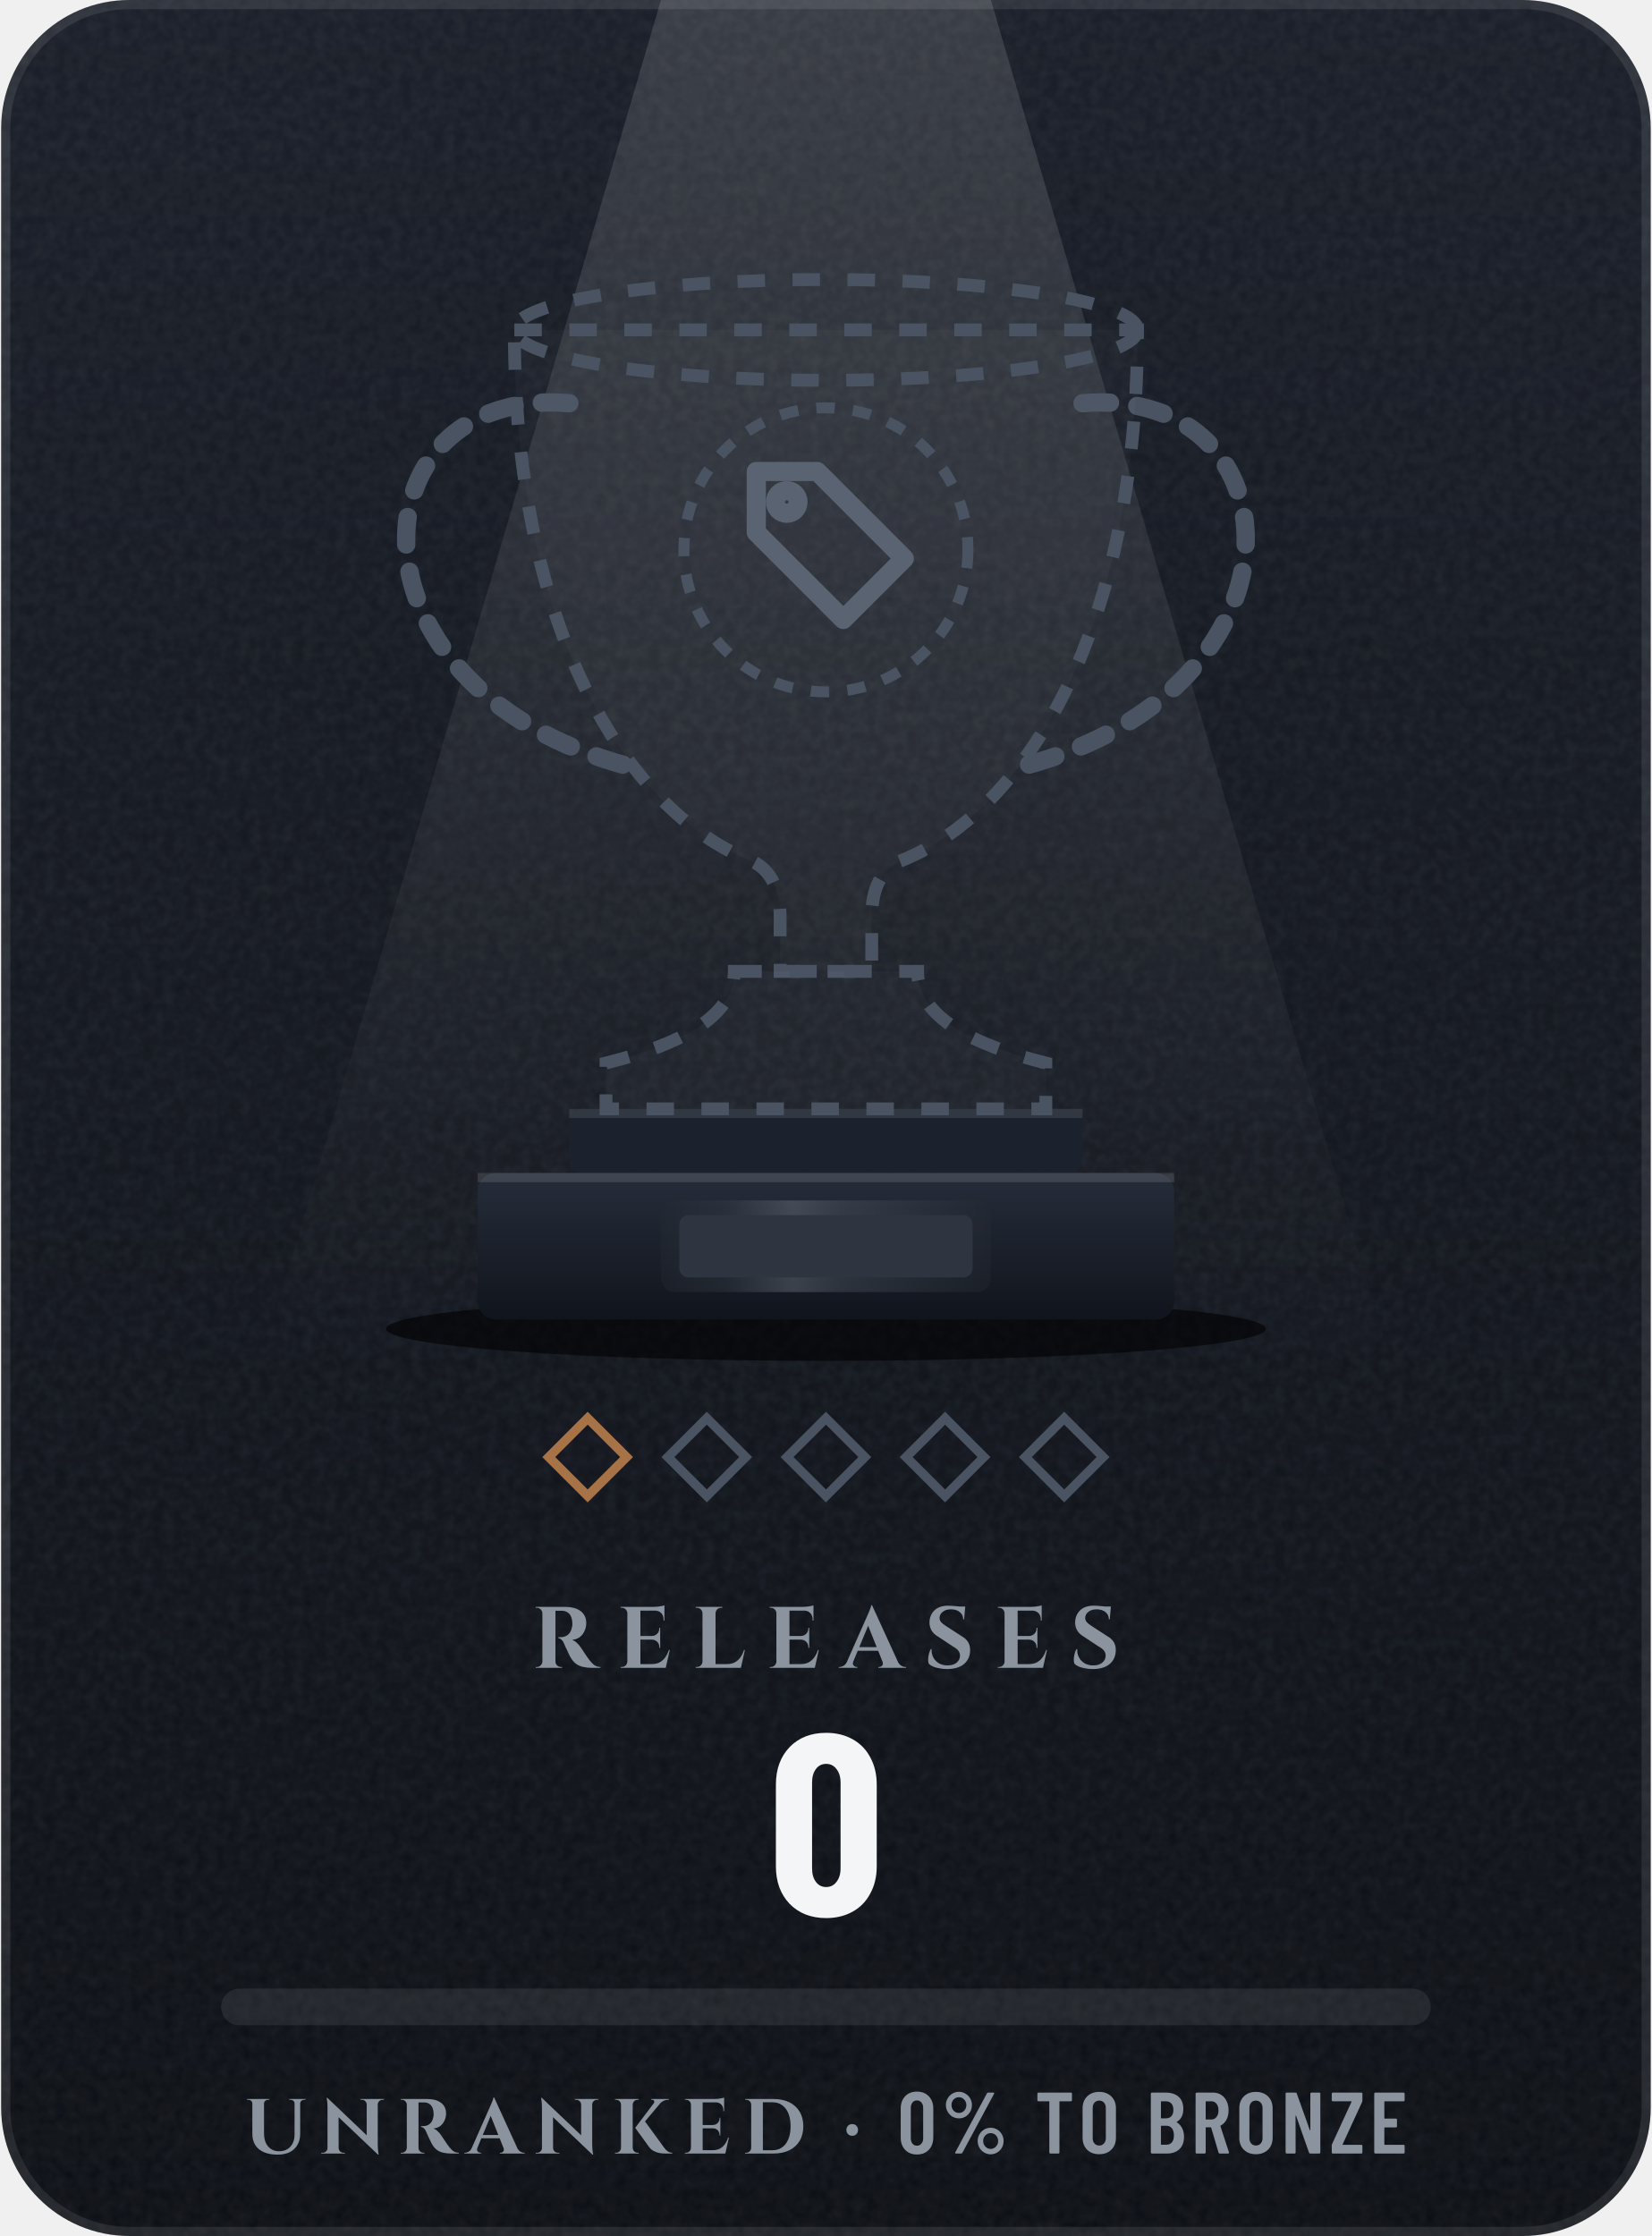
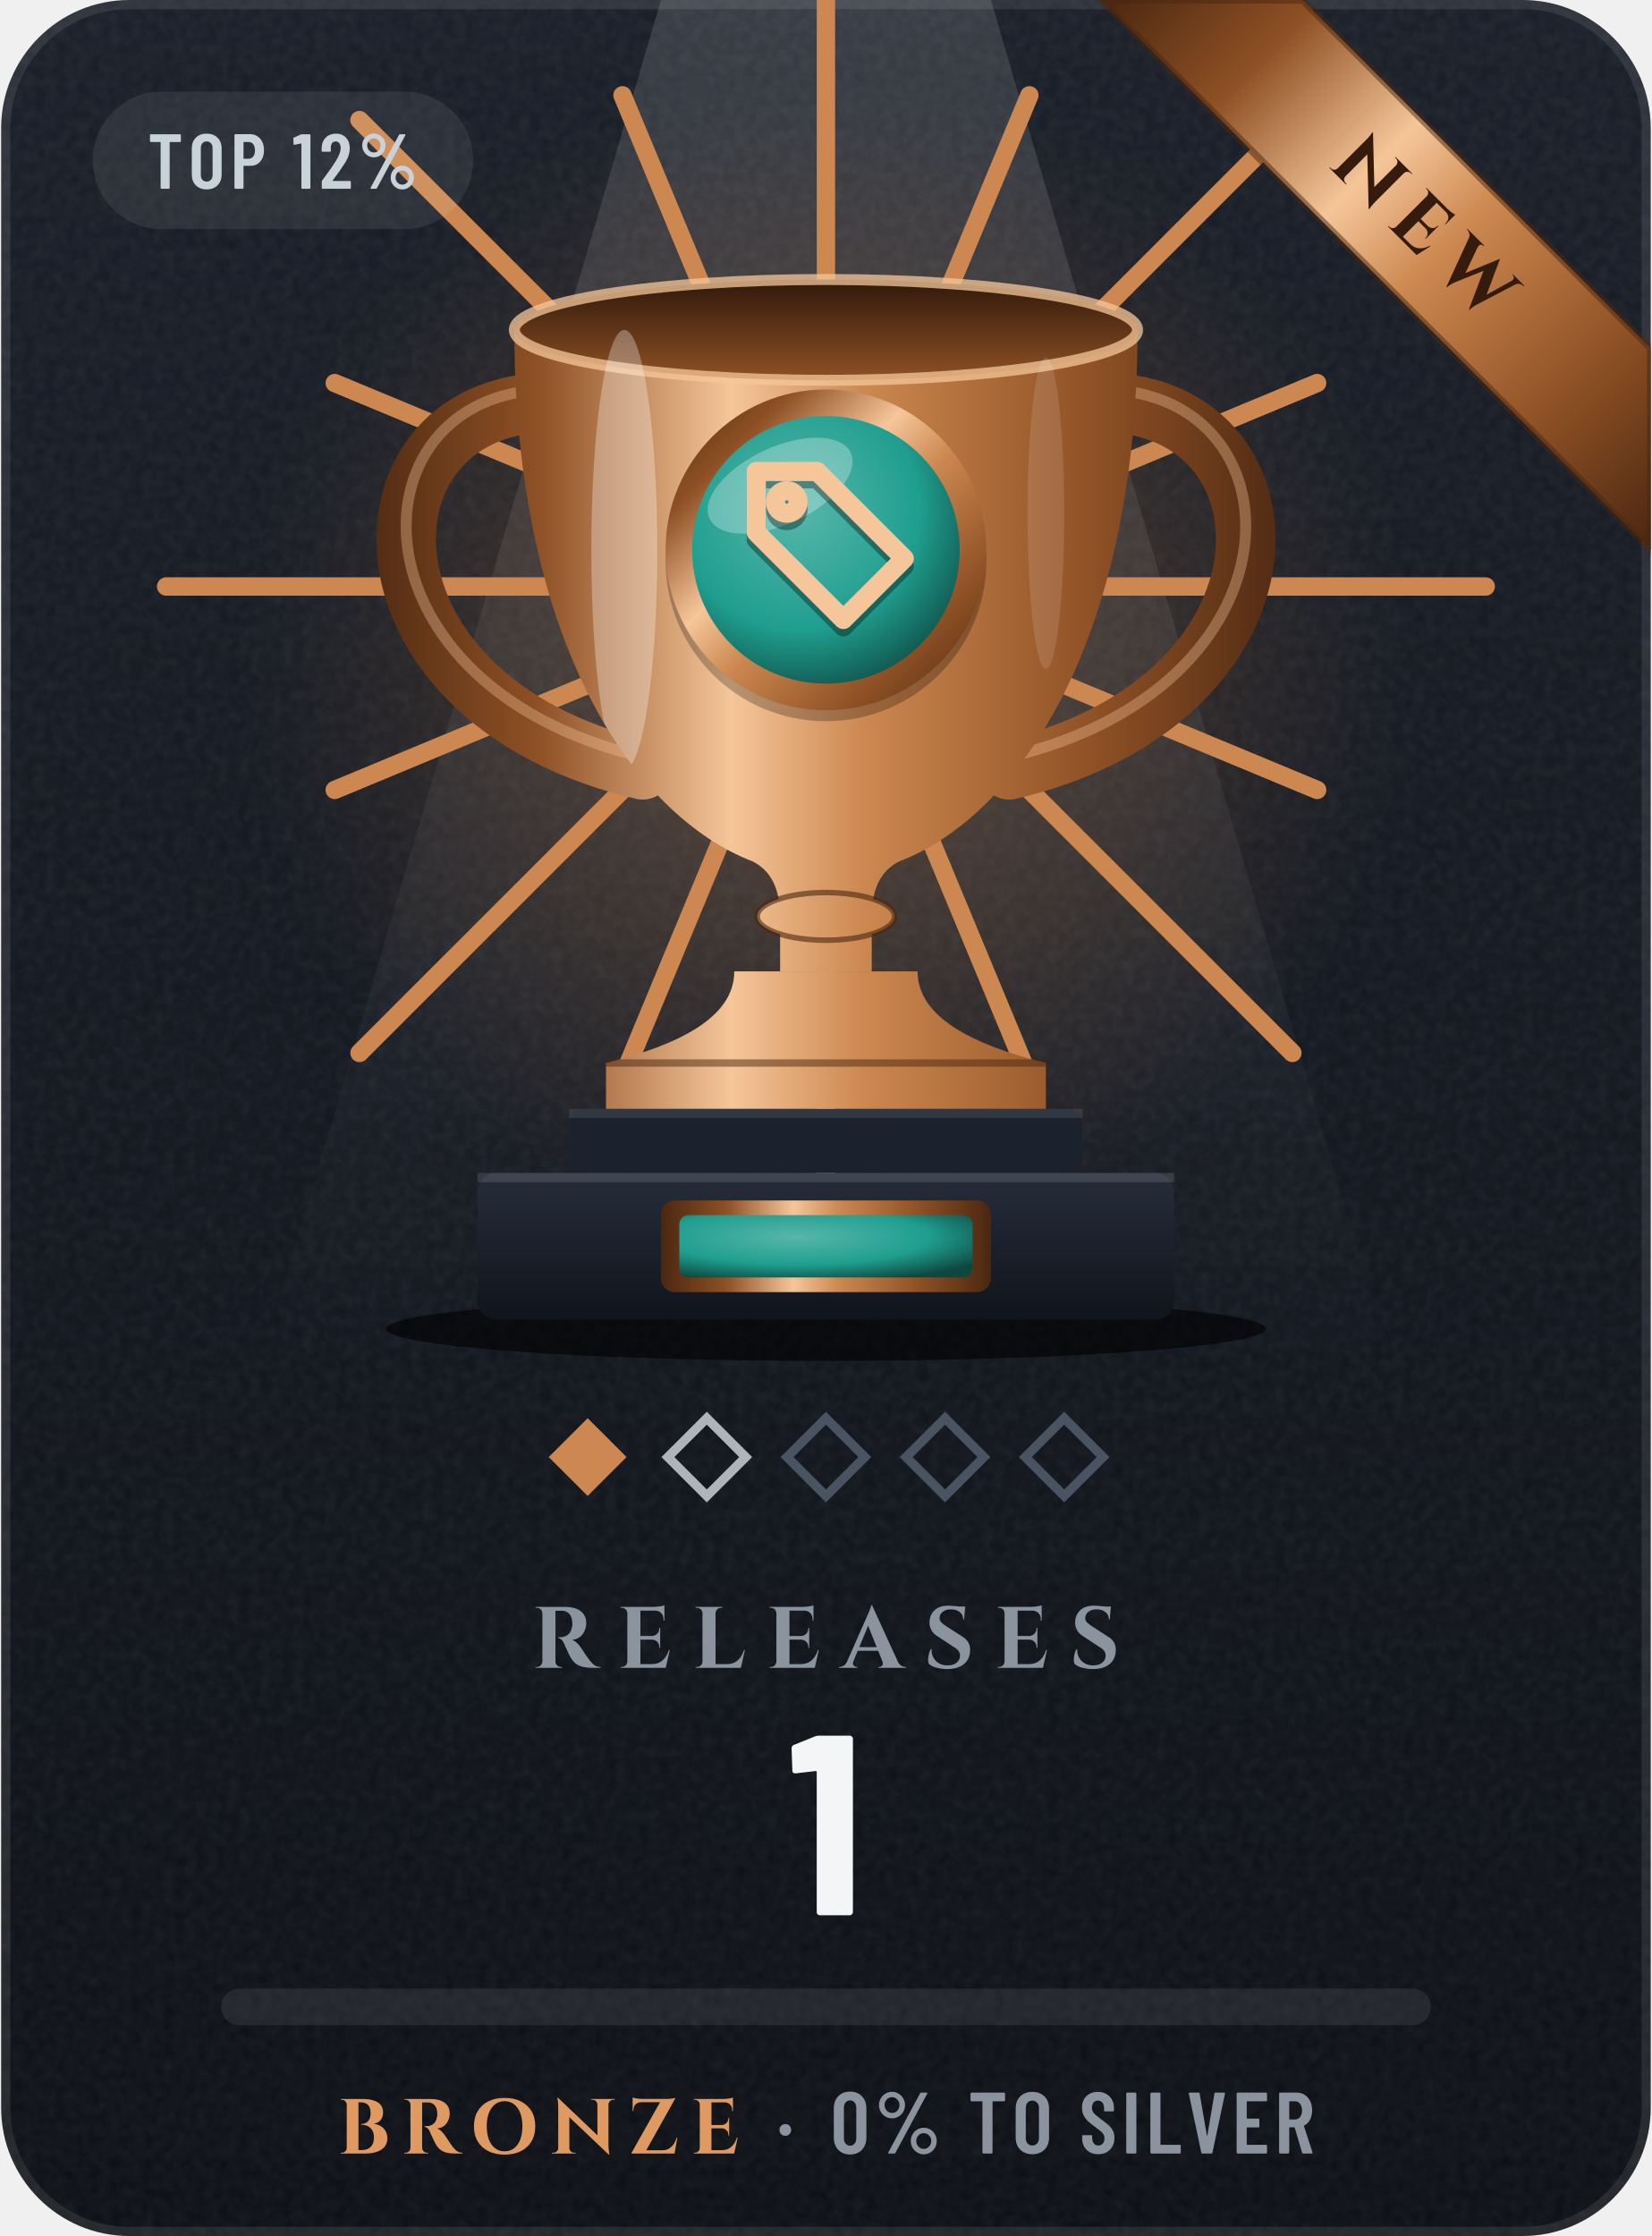
- <svg xmlns="http://www.w3.org/2000/svg" width="164" height="222" viewBox="0 0 180 244" role="img" aria-label="Releases trophy: Unranked, 0, 0% to Bronze">
+ <svg xmlns="http://www.w3.org/2000/svg" width="164" height="222" viewBox="0 0 180 244" role="img" aria-label="Releases trophy: Bronze, 1, 0% to Silver, top 12%, newly reached">
+   <style>@keyframes bu{0%{opacity:0;transform:scale(.4)}22%{opacity:.95}100%{opacity:0;transform:scale(1.3)}}.bu{transform-box:fill-box;transform-origin:center;animation:bu 1.9s ease-out .2s 1 both}@media (prefers-reduced-motion:reduce){.sp,.fl{animation:none}.sh,.bu{display:none}}</style>
  <defs>
    <linearGradient id="bg" x1="0" y1="0" x2="0" y2="1">
      <stop offset="0" stop-color="#171C26" />
      <stop offset="1" stop-color="#0A0D13" />
    </linearGradient>
    <clipPath id="card">
      <rect width="180" height="244" rx="14" />
    </clipPath>
    <filter id="grain" x="0" y="0" width="100%" height="100%">
      <feTurbulence type="fractalNoise" baseFrequency=".85" numOctaves="2" stitchTiles="stitch" />
      <feColorMatrix values="0 0 0 0 1 0 0 0 0 1 0 0 0 0 1 0 0 0 .07 0" />
    </filter>
    <radialGradient id="glow" cx=".5" cy=".5" r=".5">
-       <stop offset="0" stop-color="#5A626D" stop-opacity="0" />
-       <stop offset="1" stop-color="#5A626D" stop-opacity="0" />
+       <stop offset="0" stop-color="#CC8850" stop-opacity="0.34" />
+       <stop offset="1" stop-color="#CC8850" stop-opacity="0" />
    </radialGradient>
    <linearGradient id="mh" x1="0" y1="0" x2="1" y2="0">
-       <stop offset="0" stop-color="#252A32" />
-       <stop offset="0.2" stop-color="#3A414B" />
-       <stop offset="0.4" stop-color="#838B96" />
-       <stop offset="0.54" stop-color="#5A626D" />
-       <stop offset="0.78" stop-color="#3A414B" />
-       <stop offset="1" stop-color="#252A32" />
+       <stop offset="0" stop-color="#4A2711" />
+       <stop offset="0.2" stop-color="#8F5125" />
+       <stop offset="0.4" stop-color="#F5C69A" />
+       <stop offset="0.54" stop-color="#CC8850" />
+       <stop offset="0.78" stop-color="#8F5125" />
+       <stop offset="1" stop-color="#4A2711" />
    </linearGradient>
    <linearGradient id="md" x1="0" y1="0" x2="1" y2="1">
-       <stop offset="0" stop-color="#252A32" />
-       <stop offset="0.2" stop-color="#3A414B" />
-       <stop offset="0.4" stop-color="#838B96" />
-       <stop offset="0.54" stop-color="#5A626D" />
-       <stop offset="0.78" stop-color="#3A414B" />
-       <stop offset="1" stop-color="#252A32" />
+       <stop offset="0" stop-color="#4A2711" />
+       <stop offset="0.2" stop-color="#8F5125" />
+       <stop offset="0.4" stop-color="#F5C69A" />
+       <stop offset="0.54" stop-color="#CC8850" />
+       <stop offset="0.78" stop-color="#8F5125" />
+       <stop offset="1" stop-color="#4A2711" />
    </linearGradient>
    <linearGradient id="mdr" x1="1" y1="1" x2="0" y2="0">
-       <stop offset="0" stop-color="#252A32" />
-       <stop offset="0.2" stop-color="#3A414B" />
-       <stop offset="0.4" stop-color="#838B96" />
-       <stop offset="0.54" stop-color="#5A626D" />
-       <stop offset="0.78" stop-color="#3A414B" />
-       <stop offset="1" stop-color="#252A32" />
+       <stop offset="0" stop-color="#4A2711" />
+       <stop offset="0.2" stop-color="#8F5125" />
+       <stop offset="0.4" stop-color="#F5C69A" />
+       <stop offset="0.54" stop-color="#CC8850" />
+       <stop offset="0.78" stop-color="#8F5125" />
+       <stop offset="1" stop-color="#4A2711" />
    </linearGradient>
    <linearGradient id="dia" x1="0" y1="0" x2="1" y2="0">
      <stop offset="0" stop-color="#6CCBFF" />
      <stop offset=".5" stop-color="#C4B2FF" />
      <stop offset="1" stop-color="#F29BDD" />
    </linearGradient>
    <linearGradient id="pb" x1="0" y1="0" x2="1" y2="0">
-       <stop offset="0" stop-color="#8F5125" />
-       <stop offset="1" stop-color="#F5C69A" />
+       <stop offset="0" stop-color="#98A2AD" />
+       <stop offset="1" stop-color="#FFFFFF" />
    </linearGradient>
    <linearGradient id="shg" x1="0" y1="0" x2="1" y2="0">
      <stop offset="0" stop-color="#FFFFFF" stop-opacity="0" />
      <stop offset=".5" stop-color="#FFFFFF" stop-opacity=".6" />
      <stop offset="1" stop-color="#FFFFFF" stop-opacity="0" />
    </linearGradient>
    <linearGradient id="mu" gradientUnits="userSpaceOnUse" x1="38" y1="0" x2="142" y2="0">
-       <stop offset="0" stop-color="#252A32" />
-       <stop offset="0.2" stop-color="#3A414B" />
-       <stop offset="0.4" stop-color="#838B96" />
-       <stop offset="0.54" stop-color="#5A626D" />
-       <stop offset="0.78" stop-color="#3A414B" />
-       <stop offset="1" stop-color="#252A32" />
+       <stop offset="0" stop-color="#4A2711" />
+       <stop offset="0.2" stop-color="#8F5125" />
+       <stop offset="0.4" stop-color="#F5C69A" />
+       <stop offset="0.54" stop-color="#CC8850" />
+       <stop offset="0.78" stop-color="#8F5125" />
+       <stop offset="1" stop-color="#4A2711" />
    </linearGradient>
    <linearGradient id="cone" x1="0" y1="0" x2="0" y2="1">
      <stop offset="0" stop-color="#FFFFFF" stop-opacity=".13" />
      <stop offset="1" stop-color="#FFFFFF" stop-opacity="0" />
    </linearGradient>
    <linearGradient id="rim" x1="0" y1="0" x2="0" y2="1">
-       <stop offset="0" stop-color="#181B20" />
-       <stop offset="1" stop-color="#3A414B" />
+       <stop offset="0" stop-color="#30190B" />
+       <stop offset="1" stop-color="#8F5125" />
    </linearGradient>
    <linearGradient id="pl" x1="0" y1="0" x2="0" y2="1">
      <stop offset="0" stop-color="#262D3A" />
      <stop offset="1" stop-color="#10141C" />
    </linearGradient>
    <radialGradient id="en" cx=".4" cy=".35" r=".75">
      <stop offset="0" stop-color="#57B6AB" />
      <stop offset=".6" stop-color="#1F9E8F" />
      <stop offset="1" stop-color="#0E4740" />
    </radialGradient>
    <clipPath id="cup">
      <path d="M56 36H124C124 70 111 89 98 94C96 95 95 97 95 100V106H85V100C85 97 84 95 82 94C69 89 56 70 56 36Z" />
      <path d="M80 106H100C100 111 106 114 114 116V121H66V116C74 114 80 111 80 106Z" />
    </clipPath>
  </defs>
  <g clip-path="url(#card)">
    <rect width="180" height="244" fill="url(#bg)" />
    <rect width="180" height="244" filter="url(#grain)" />
  </g>
  <rect x=".5" y=".5" width="179" height="243" rx="13.5" fill="none" stroke="#FFFFFF" stroke-opacity=".09" />
  <path d="M72 0H108L152 150H28Z" fill="url(#cone)" />
  <circle cx="90" cy="72" r="64" fill="url(#glow)" />
+   <g class="bu" stroke="#CC8850" stroke-width="2" stroke-linecap="round">
+     <path d="M116 64L162 64" />
+     <path d="M114 73.9L143.6 86.2" />
+     <path d="M108.4 82.4L140.9 114.9" />
+     <path d="M99.9 88L112.2 117.6" />
+     <path d="M90 90L90 136" />
+     <path d="M80.1 88L67.8 117.6" />
+     <path d="M71.6 82.4L39.1 114.9" />
+     <path d="M66 73.9L36.4 86.2" />
+     <path d="M64 64L18 64" />
+     <path d="M66 54.1L36.4 41.8" />
+     <path d="M71.6 45.6L39.1 13.1" />
+     <path d="M80.1 40L67.8 10.4" />
+     <path d="M90 38L90 -8" />
+     <path d="M99.9 40L112.2 10.4" />
+     <path d="M108.4 45.6L140.9 13.1" />
+     <path d="M114 54.1L143.6 41.8" />
+   </g>
  <ellipse cx="90" cy="145" rx="48" ry="3.5" fill="#000000" fill-opacity=".6" />
  <rect x="62" y="121" width="56" height="7" rx="1.5" fill="#1C222D" />
  <rect x="62" y="121" width="56" height="1" fill="#FFFFFF" fill-opacity=".1" />
  <rect x="52" y="128" width="76" height="16" rx="2" fill="url(#pl)" />
  <rect x="52" y="128" width="76" height="1" fill="#FFFFFF" fill-opacity=".12" />
-   <rect x="72" y="131" width="36" height="10" rx="1.5" fill="url(#mh)" opacity="0.35" />
-   <rect x="74" y="132.6" width="32" height="6.8" rx="1" fill="#2E3440" />
-   <path d="M62 44C38 42 36 76 70 84M118 44C142 42 144 76 110 84" fill="none" stroke="#4A5361" stroke-width="2" stroke-dasharray="3 3" stroke-linecap="round" />
-   <path d="M56 36H124C124 70 111 89 98 94C96 95 95 97 95 100V106H85V100C85 97 84 95 82 94C69 89 56 70 56 36Z" fill="#FFFFFF" fill-opacity=".025" stroke="#4A5361" stroke-width="1.4" stroke-dasharray="3 3" />
-   <path d="M80 106H100C100 111 106 114 114 116V121H66V116C74 114 80 111 80 106Z" fill="#FFFFFF" fill-opacity=".025" stroke="#4A5361" stroke-width="1.4" stroke-dasharray="3 3" />
-   <ellipse cx="90" cy="36" rx="34" ry="5.5" fill="none" stroke="#4A5361" stroke-width="1.4" stroke-dasharray="3 3" />
-   <circle cx="90" cy="60" r="15.5" fill="none" stroke="#4A5361" stroke-width="1.2" stroke-dasharray="2 2" />
-   <g transform="translate(78.6 48.6) scale(0.95)" fill="none" stroke="#5A6371" stroke-width="2.2" stroke-linecap="round" stroke-linejoin="round">
+   <rect x="72" y="131" width="36" height="10" rx="1.5" fill="url(#mh)" opacity="1" />
+   <rect x="74" y="132.6" width="32" height="6.8" rx="1" fill="url(#en)" />
+   <path d="M62 44C38 42 36 76 70 84M118 44C142 42 144 76 110 84" fill="none" stroke="url(#mu)" stroke-width="6.5" stroke-linecap="round" />
+   <path d="M62 44C38 42 36 76 70 84M118 44C142 42 144 76 110 84" fill="none" stroke="#F5C69A" stroke-opacity=".35" stroke-width="1.2" stroke-linecap="round" transform="translate(0 -1.4)" />
+   <path d="M80 106H100C100 111 106 114 114 116V121H66V116C74 114 80 111 80 106Z" fill="url(#mu)" />
+   <path d="M56 36H124C124 70 111 89 98 94C96 95 95 97 95 100V106H85V100C85 97 84 95 82 94C69 89 56 70 56 36Z" fill="url(#mu)" />
+   <ellipse cx="90" cy="100" rx="7.5" ry="2.6" fill="url(#mu)" stroke="#4A2711" stroke-opacity=".6" stroke-width=".6" />
+   <path d="M66 116H114" stroke="#4A2711" stroke-opacity=".5" stroke-width=".8" />
+   <ellipse cx="90" cy="36" rx="34" ry="5.5" fill="url(#rim)" stroke="#F5C69A" stroke-opacity=".75" stroke-width="1.2" />
+   <g clip-path="url(#cup)">
+     <ellipse cx="68" cy="60" rx="3.6" ry="24" fill="#FFFFFF" fill-opacity=".30" />
+     <ellipse cx="114" cy="56" rx="2" ry="17" fill="#FFFFFF" fill-opacity=".12" />
+   </g>
+   <circle cx="90" cy="61.2" r="17.5" fill="#000000" fill-opacity=".25" />
+   <circle cx="90" cy="60" r="17.5" fill="url(#md)" />
+   <circle cx="90" cy="60" r="14.6" fill="url(#en)" />
+   <ellipse cx="85" cy="53" rx="8.5" ry="4.2" transform="rotate(-25 85 53)" fill="#FFFFFF" fill-opacity=".28" />
+   <g transform="translate(78.6 49.4) scale(0.95)" fill="none" stroke="#000000" stroke-width="2.2" stroke-linecap="round" stroke-linejoin="round" stroke-opacity=".35">
    <path d="M11 3H4v7l10 10 7-7z" />
    <circle cx="7.5" cy="6.5" r="1.3" />
  </g>
-   <rect x="-3" y="-3" width="6" height="6" transform="translate(64 159) rotate(45)" fill="none" stroke="#CC8850" stroke-opacity=".8" />
-   <rect x="-3" y="-3" width="6" height="6" transform="translate(77 159) rotate(45)" fill="none" stroke="#4A5361" stroke-opacity="1" />
+   <g transform="translate(78.6 48.6) scale(0.95)" fill="none" stroke="#F5C69A" stroke-width="2.2" stroke-linecap="round" stroke-linejoin="round">
+     <path d="M11 3H4v7l10 10 7-7z" />
+     <circle cx="7.5" cy="6.5" r="1.3" />
+   </g>
+   <rect x="-3" y="-3" width="6" height="6" transform="translate(64 159) rotate(45)" fill="#CC8850" />
+   <rect x="-3" y="-3" width="6" height="6" transform="translate(77 159) rotate(45)" fill="none" stroke="#D4DAE0" stroke-opacity=".8" />
  <rect x="-3" y="-3" width="6" height="6" transform="translate(90 159) rotate(45)" fill="none" stroke="#4A5361" stroke-opacity="1" />
  <rect x="-3" y="-3" width="6" height="6" transform="translate(103 159) rotate(45)" fill="none" stroke="#4A5361" stroke-opacity="1" />
  <rect x="-3" y="-3" width="6" height="6" transform="translate(116 159) rotate(45)" fill="none" stroke="#4A5361" stroke-opacity="1" />
+   <rect x="10" y="10" width="41.5" height="15" rx="7.5" fill="#FFFFFF" fill-opacity=".08" />
+   <g transform="translate(16 20.6) scale(0.0085 -0.0085)" fill="#C9D1D9">
+     <use href="#m84" x="0" />
+     <use href="#m79" x="523" />
+     <use href="#m80" x="1060" />
+     <use href="#m49" x="1858" />
+     <use href="#m50" x="2203" />
+     <use href="#m37" x="2699" />
+   </g>
+   <g clip-path="url(#card)">
+     <polygon points="120,0 142,0 180,38 180,60" fill="url(#md)" />
+     <polygon points="120,0 142,0 180,38 180,60" fill="none" stroke="#4A2711" stroke-opacity=".5" stroke-width=".8" />
+   </g>
+   <g transform="rotate(45 155.5 24.5)">
+     <g transform="translate(143.4 27.6) scale(0.0085 -0.0085)" fill="#341B0C">
+       <use href="#s78" x="0" />
+       <use href="#s69" x="1053" />
+       <use href="#s87" x="1873" />
+     </g>
+   </g>
  <g transform="translate(57.9 182) scale(0.0095 -0.0095)" fill="#8B949E">
    <use href="#s82" x="0" />
    <use href="#s69" x="979" />
    <use href="#s76" x="1842" />
    <use href="#s69" x="2691" />
    <use href="#s65" x="3554" />
    <use href="#s83" x="4503" />
    <use href="#s69" x="5312" />
    <use href="#s83" x="6176" />
  </g>
-   <g transform="translate(83.7 209) scale(0.028 -0.028)" fill="#F3F5F7">
-     <use href="#n48" x="0" />
+   <g transform="translate(86 209) scale(0.028 -0.028)" fill="#F3F5F7">
+     <use href="#n49" x="0" />
  </g>
  <rect x="24" y="217" width="132" height="4" rx="2" fill="#FFFFFF" fill-opacity=".08" />
-   <g transform="translate(26.5 235) scale(0.0085 -0.0085)" fill="#8B949E">
-     <use href="#s85" x="0" />
-     <use href="#s78" x="962" />
-     <use href="#s82" x="1968" />
-     <use href="#s65" x="2857" />
-     <use href="#s78" x="3715" />
-     <use href="#s75" x="4721" />
-     <use href="#s69" x="5619" />
-     <use href="#s68" x="6392" />
-   </g>
-   <g transform="translate(91.9 235) scale(0.009 -0.009)" fill="#8B949E">
+   <g transform="translate(36.7 235) scale(0.0085 -0.0085)" fill="#DE9A60">
+     <use href="#s66" x="0" />
+     <use href="#s82" x="815" />
+     <use href="#s79" x="1703" />
+     <use href="#s78" x="2724" />
+     <use href="#s90" x="3730" />
+     <use href="#s69" x="4532" />
+   </g>
+   <g transform="translate(84.6 235) scale(0.009 -0.009)" fill="#8B949E">
    <use href="#m183" x="0" />
  </g>
-   <g transform="translate(97.8 235) scale(0.0095 -0.0095)" fill="#8B949E">
+   <g transform="translate(90.5 235) scale(0.0095 -0.0095)" fill="#8B949E">
    <use href="#m48" x="0" />
    <use href="#m37" x="503" />
    <use href="#m84" x="1580" />
    <use href="#m79" x="2085" />
-     <use href="#m66" x="2857" />
-     <use href="#m82" x="3371" />
-     <use href="#m79" x="3885" />
-     <use href="#m78" x="4405" />
-     <use href="#m90" x="4964" />
-     <use href="#m69" x="5423" />
+     <use href="#m83" x="2857" />
+     <use href="#m73" x="3343" />
+     <use href="#m76" x="3620" />
+     <use href="#m86" x="4088" />
+     <use href="#m69" x="4611" />
+     <use href="#m82" x="5099" />
  </g>
  <defs>
    <path id="m37" d="M54 557Q54 598 74 633Q94 668 128 688Q163 709 204 709Q244 709 278 688Q313 668 333 633Q353 598 353 557Q353 515 333 480Q313 445 279 424Q245 404 204 404Q163 404 128 424Q94 445 74 480Q54 515 54 557ZM162 14 526 692Q530 700 541 700H599Q606 700 608 696Q610 692 607 686L243 8Q239 0 228 0H170Q163 0 161 4Q159 8 162 14ZM289 557Q289 594 264 620Q239 647 204 647Q168 647 143 621Q118 595 118 557Q118 519 143 492Q168 466 204 466Q240 466 264 492Q289 519 289 557ZM419 144Q419 185 439 220Q459 255 493 276Q527 296 568 296Q609 296 643 276Q677 255 697 220Q717 185 717 144Q717 102 697 67Q677 32 643 12Q609 -9 568 -9Q527 -9 493 12Q459 32 439 67Q419 102 419 144ZM654 144Q654 182 629 208Q604 234 568 234Q532 234 507 208Q482 182 482 144Q482 106 507 80Q532 53 568 53Q604 53 629 80Q654 106 654 144Z" />
    <path id="m48" d="M38 183V517Q38 604 89 658Q140 711 224 711Q309 711 360 658Q412 604 412 517V183Q412 96 360 42Q309 -11 224 -11Q140 -11 89 42Q38 96 38 183ZM296 176V524Q296 563 276 586Q257 610 224 610Q192 610 173 586Q154 563 154 524V176Q154 137 173 114Q192 90 224 90Q257 90 276 114Q296 137 296 176Z" />
-     <path id="m66" d="M242 0H66Q61 0 58 4Q54 7 54 12V688Q54 693 58 696Q61 700 66 700H224Q319 700 373 652Q427 604 427 512Q427 409 354 365Q349 362 352 359Q391 334 413 292Q435 250 435 192Q435 100 382 50Q328 0 242 0ZM170 595V409Q170 404 175 404H226Q267 404 290 429Q313 454 313 500Q313 548 290 574Q267 600 226 600H175Q170 600 170 595ZM319 208Q319 260 296 290Q273 319 233 319H175Q170 319 170 314V106Q170 101 175 101H233Q273 101 296 129Q319 157 319 208Z" />
+     <path id="m49" d="M122 700H218Q223 700 226 696Q230 693 230 688V12Q230 7 226 4Q223 0 218 0H126Q121 0 118 4Q114 7 114 12V576Q114 578 112 580Q111 582 109 581L27 565H24Q13 565 13 576L10 643Q10 653 18 657L107 697Q114 700 122 700Z" />
+     <path id="m50" d="M173 100H392Q397 100 400 96Q404 93 404 88V12Q404 7 400 4Q397 0 392 0H43Q38 0 34 4Q31 7 31 12V92Q31 101 36 107L75 160Q114 212 152 266Q189 320 215 363Q273 459 273 522Q273 562 256 585Q238 608 209 608Q180 608 163 586Q146 563 147 526V487Q147 482 144 478Q140 475 135 475H41Q36 475 32 478Q29 482 29 487V530Q33 610 84 659Q134 708 214 708Q293 708 342 656Q390 605 390 521Q390 471 373 422Q356 373 319 317Q294 277 260 229Q225 181 214 166Q184 126 170 106Q168 104 169 102Q170 100 173 100Z" />
    <path id="m69" d="M391 600H175Q170 600 170 595V406Q170 401 175 401H303Q308 401 312 398Q315 394 315 389V312Q315 307 312 304Q308 300 303 300H175Q170 300 170 295V105Q170 100 175 100H391Q396 100 400 96Q403 93 403 88V12Q403 7 400 4Q396 0 391 0H66Q61 0 58 4Q54 7 54 12V688Q54 693 58 696Q61 700 66 700H391Q396 700 400 696Q403 693 403 688V612Q403 607 400 604Q396 600 391 600Z" />
-     <path id="m78" d="M350 700H441Q446 700 450 696Q453 693 453 688V12Q453 7 450 4Q446 0 441 0H336Q326 0 323 10L174 434Q173 437 170 436Q168 436 168 433L169 12Q169 7 166 4Q162 0 157 0H66Q61 0 58 4Q54 7 54 12V688Q54 693 58 696Q61 700 66 700H169Q179 700 182 690L332 269Q333 266 336 266Q338 267 338 270V688Q338 693 342 696Q345 700 350 700Z" />
+     <path id="m73" d="M54 12V688Q54 693 58 696Q61 700 66 700H158Q163 700 166 696Q170 693 170 688V12Q170 7 166 4Q163 0 158 0H66Q61 0 58 4Q54 7 54 12Z" />
+     <path id="m76" d="M54 12V688Q54 693 58 696Q61 700 66 700H158Q163 700 166 696Q170 693 170 688V105Q170 100 175 100H391Q396 100 400 96Q403 93 403 88V12Q403 7 400 4Q396 0 391 0H66Q61 0 58 4Q54 7 54 12Z" />
    <path id="m79" d="M42 182V518Q42 604 94 656Q147 708 233 708Q319 708 372 656Q425 604 425 518V182Q425 96 372 44Q319 -8 233 -8Q147 -8 94 44Q42 96 42 182ZM309 177V523Q309 561 288 584Q267 608 233 608Q199 608 178 584Q158 561 158 523V177Q158 139 178 116Q199 92 233 92Q267 92 288 116Q309 139 309 177Z" />
+     <path id="m80" d="M432 495Q432 405 384 350Q337 295 259 295H174Q169 295 169 290V12Q169 7 166 4Q162 0 157 0H65Q60 0 56 4Q53 7 53 12V689Q53 694 56 698Q60 701 65 701H253Q306 701 346 675Q387 649 410 602Q432 555 432 495ZM316 492Q316 542 294 572Q271 601 234 601H174Q169 601 169 596V391Q169 386 174 386H234Q271 386 294 414Q316 443 316 492Z" />
    <path id="m82" d="M318 10 233 297Q231 301 228 301H175Q170 301 170 296V12Q170 7 166 4Q163 0 158 0H66Q61 0 58 4Q54 7 54 12V688Q54 693 58 696Q61 700 66 700H254Q307 700 348 674Q388 649 410 602Q433 556 433 496Q433 434 409 389Q385 344 342 321Q338 320 339 315L437 14Q438 12 438 9Q438 0 427 0H331Q321 0 318 10ZM170 595V396Q170 391 175 391H236Q272 391 294 419Q317 447 317 495Q317 543 294 572Q272 600 236 600H175Q170 600 170 595Z" />
+     <path id="m83" d="M34 173V199Q34 204 38 208Q41 211 46 211H137Q142 211 146 208Q149 204 149 199V179Q149 140 168 116Q188 92 219 92Q250 92 270 114Q290 137 290 174Q290 200 279 219Q268 238 248 255Q228 272 184 304Q134 340 104 368Q73 396 52 436Q32 475 32 527Q32 610 82 659Q132 708 214 708Q297 708 348 656Q399 605 399 520V496Q399 491 396 488Q392 484 387 484H297Q292 484 288 488Q285 491 285 496V522Q285 561 266 584Q246 608 214 608Q184 608 165 586Q146 565 146 527Q146 491 166 466Q187 441 247 397Q308 352 339 324Q370 295 387 261Q404 227 404 180Q404 95 353 44Q302 -8 219 -8Q136 -8 85 42Q34 92 34 173Z" />
    <path id="m84" d="M425 688V612Q425 607 422 604Q418 600 413 600H286Q281 600 281 595V12Q281 7 278 4Q274 0 269 0H177Q172 0 168 4Q165 7 165 12V595Q165 600 160 600H40Q35 600 32 604Q28 607 28 612V688Q28 693 32 696Q35 700 40 700H413Q418 700 422 696Q425 693 425 688Z" />
-     <path id="m90" d="M25 12V92Q25 100 28 107L252 594Q253 596 252 598Q251 600 249 600H37Q32 600 28 604Q25 607 25 612V688Q25 693 28 696Q32 700 37 700H365Q370 700 374 696Q377 693 377 688V608Q377 601 374 593L150 106Q149 104 150 102Q151 100 153 100H365Q370 100 374 96Q377 93 377 88V12Q377 7 374 4Q370 0 365 0H37Q32 0 28 4Q25 7 25 12Z" />
+     <path id="m86" d="M171 11 28 687 27 691Q27 700 38 700H139Q151 700 152 689L235 208Q236 205 238 205Q240 205 241 208L322 689Q323 700 335 700H433Q446 700 443 687L299 11Q297 0 286 0H184Q173 0 171 11Z" />
    <path id="m183" d="M37 286Q37 317 57 337Q77 357 108 357Q139 357 158 337Q178 317 178 286Q178 255 158 235Q138 215 108 215Q77 215 57 235Q37 255 37 286Z" />
-     <path id="n48" d="M30 191V509Q30 600 84 656Q138 711 226 711Q284 711 329 686Q374 661 398 615Q423 569 423 509V191Q423 131 398 85Q374 39 329 14Q284 -11 226 -11Q138 -11 84 44Q30 100 30 191ZM282 183V517Q282 550 266 570Q251 590 226 590Q201 590 186 570Q171 550 171 517V183Q171 150 186 130Q201 110 226 110Q251 110 266 130Q282 150 282 183Z" />
+     <path id="n49" d="M115 700H236Q241 700 244 696Q248 693 248 688V12Q248 7 244 4Q241 0 236 0H119Q114 0 110 4Q107 7 107 12V558Q107 562 102 562L25 553H23Q12 553 12 564L9 650Q9 660 18 664L100 697Q108 700 115 700Z" />
    <path id="s65" d="M354 720 656 60Q671 36 690 25Q714 10 737 10H745V0H427V10H436Q456 10 471 26Q486 43 474 73L425 196H190L138 69Q132 52 136 39Q141 25 153 18Q165 10 177 10H186V0H-28V10H-19Q4 10 29 25Q48 36 62 60L296 589Q299 595 306 612Q314 628 322 649Q331 670 338 690Q345 709 345 720ZM208 238H408L310 484Z" />
-     <path id="s68" d="M405 700Q523 700 609 658Q695 615 742 536Q788 458 788 350Q788 242 742 164Q695 85 609 42Q523 0 405 0H42V10H55Q81 10 100 28Q118 47 119 73V627Q119 653 100 672Q81 690 55 690H43L42 700ZM269 658V42H393Q465 42 517 80Q569 117 597 186Q625 255 625 350Q625 445 597 514Q569 583 517 620Q465 658 393 658Z" />
+     <path id="s66" d="M119 73V627Q118 653 100 672Q81 690 55 690H42V700H331Q404 700 462 682Q519 665 552 628Q585 590 585 529Q585 483 568 451Q550 419 522 402Q494 385 463 381Q513 377 554 353Q594 329 617 289Q640 249 640 195Q640 131 605 88Q570 44 506 22Q443 0 359 0H42V10H55Q81 10 100 28Q118 47 119 73ZM269 657V45H315Q360 45 394 62Q429 79 448 115Q468 151 468 207Q468 251 454 282Q441 313 418 332Q396 352 366 361Q336 370 303 370V379Q326 379 348 386Q370 394 388 410Q405 426 415 452Q425 479 425 516Q425 567 410 598Q394 629 365 643Q336 657 298 657Z" />
    <path id="s69" d="M606 205 560 0H42V10H55Q81 10 100 28Q118 47 119 73V627Q118 653 100 672Q81 690 55 690H42V700H423Q445 700 470 703Q494 706 515 710Q536 714 545 718V543H535V555Q535 601 508 629Q484 653 447 657H269V366H401Q438 367 462 392Q486 416 486 453V460H496V230H486V238Q486 275 462 299Q438 323 401 324H269V43H400Q450 43 488 62Q526 82 553 118Q580 155 596 205Z" />
-     <path id="s75" d="M119 73V627Q118 653 100 672Q81 690 55 690H42V700H346V690H333Q307 690 288 672Q270 653 269 627V73Q270 47 288 28Q307 10 333 10H346V0H42V10H55Q81 10 100 28Q118 47 119 73ZM734 700V691H730Q697 691 669 678Q645 666 627 650L427 412L675 72Q698 42 722 26Q746 11 777 10V0H695Q684 0 658 1Q633 2 601 9Q569 16 536 34Q504 51 480 83Q475 90 460 110Q445 130 425 158Q405 186 384 216Q362 245 343 271Q324 297 313 314L301 330L540 646Q551 662 543 676Q535 691 515 691H505V700Z" />
    <path id="s76" d="M606 205 560 0H42V10H55Q81 10 100 28Q118 47 119 73V627Q118 653 100 672Q81 690 55 690H42V700H346V690H333Q307 690 288 672Q270 653 269 627V43H400Q450 43 488 62Q526 82 553 118Q580 155 596 205Z" />
    <path id="s78" d="M108 715 613 234V629Q612 655 594 672Q577 690 551 690H532V700H835V690H817Q792 690 774 672Q756 655 755 629V114Q755 77 758 48Q761 18 764 2L767 -14H758L252 467L253 71Q253 46 271 28Q289 10 314 10H333V0H30V10H49Q74 10 92 28Q110 46 110 71V590Q110 646 104 681L98 715Z" />
+     <path id="s79" d="M442 714Q562 714 650 670Q739 625 788 544Q836 463 836 350Q836 238 788 156Q739 75 650 30Q562 -14 442 -14Q322 -14 234 30Q145 75 97 156Q49 237 49 350Q49 462 97 544Q145 625 234 670Q322 714 442 714ZM442 28Q513 28 564 68Q615 107 643 179Q671 251 671 350Q671 449 643 521Q615 593 564 632Q513 672 442 672Q372 672 320 632Q269 593 241 521Q213 449 213 350Q213 251 241 179Q269 107 320 68Q372 28 442 28Z" />
    <path id="s82" d="M122 73V627Q121 653 102 672Q84 690 58 690H45V700H388Q433 700 476 690Q519 680 552 658Q586 636 606 600Q626 564 626 511Q626 469 608 428Q591 386 555 356Q519 327 462 321Q494 311 520 285Q547 259 564 233Q565 231 576 215Q586 199 602 176Q617 152 634 128Q651 104 665 86Q687 59 705 42Q723 26 743 18Q763 11 789 10V0H691Q637 0 593 10Q549 19 515 42Q481 65 456 104Q448 116 438 134Q429 153 419 174Q409 195 400 214Q390 234 383 250Q376 266 373 275Q360 307 342 323Q325 339 305 342V352H336Q363 352 388 363Q414 374 434 399Q454 424 462 468Q464 477 466 489Q467 501 466 516Q463 588 430 622Q397 655 348 656Q334 657 318 656Q301 656 288 656H272V73Q272 47 291 28Q310 10 336 10H348V0H45V10H58Q84 10 102 28Q121 47 122 73Z" />
    <path id="s83" d="M277 714Q297 714 326 712Q356 710 388 707Q399 705 409 704H476L475 692Q475 692 475 692L463 557H453Q453 609 414 640Q376 672 312 672Q254 672 218 644Q183 616 181 576Q180 546 200 524Q220 502 251 483L442 359Q488 333 512 291Q535 249 532 193Q527 95 457 40Q387 -14 267 -14Q223 -14 182 -6Q140 1 108 14Q76 28 57 47Q49 69 50 100Q51 131 60 163Q68 195 81 216H90Q86 165 108 122Q131 78 174 52Q218 27 278 28Q344 29 380 62Q416 94 416 140Q416 171 398 196Q379 221 337 244L162 360Q109 390 85 437Q61 484 66 539Q71 591 97 630Q123 670 168 692Q214 714 277 714Z" />
-     <path id="s85" d="M326 700V690H310Q288 690 272 676Q257 662 257 640V260Q257 189 280 137Q304 85 348 57Q391 29 451 29Q512 29 556 56Q601 82 625 131Q649 180 649 247V640Q649 662 634 676Q618 690 596 690H580V700H790V690H774Q752 690 736 676Q721 662 721 640V253Q721 171 686 111Q652 51 588 18Q523 -14 432 -14Q326 -14 253 18Q180 51 144 110Q107 170 107 252V640Q107 662 92 676Q76 690 54 690H38V700Z" />
+     <path id="s87" d="M537 716V714L736 275L837 628Q845 658 832 674Q819 690 799 690H790V700H999V690H991Q968 690 941 676Q917 662 905 634L736 93L731 76Q726 58 722 32Q718 7 719 -18H709L491 465L333 93L327 76Q321 59 316 34Q310 9 309 -18H300L58 637Q45 663 23 676Q-3 690 -26 690H-34V700H271V690H262Q243 690 228 674Q214 658 225 628H223L347 280L528 716Z" />
+     <path id="s90" d="M605 714V705L234 42H443Q509 42 556 86Q604 129 623 201H633L597 0H45V9L411 659H170Q123 658 96 630Q69 603 69 556V544H59V719Q69 715 90 711Q110 707 135 704Q160 701 181 701H499Q519 701 542 703Q564 705 582 708Q599 711 605 714Z" />
  </defs>
</svg>
